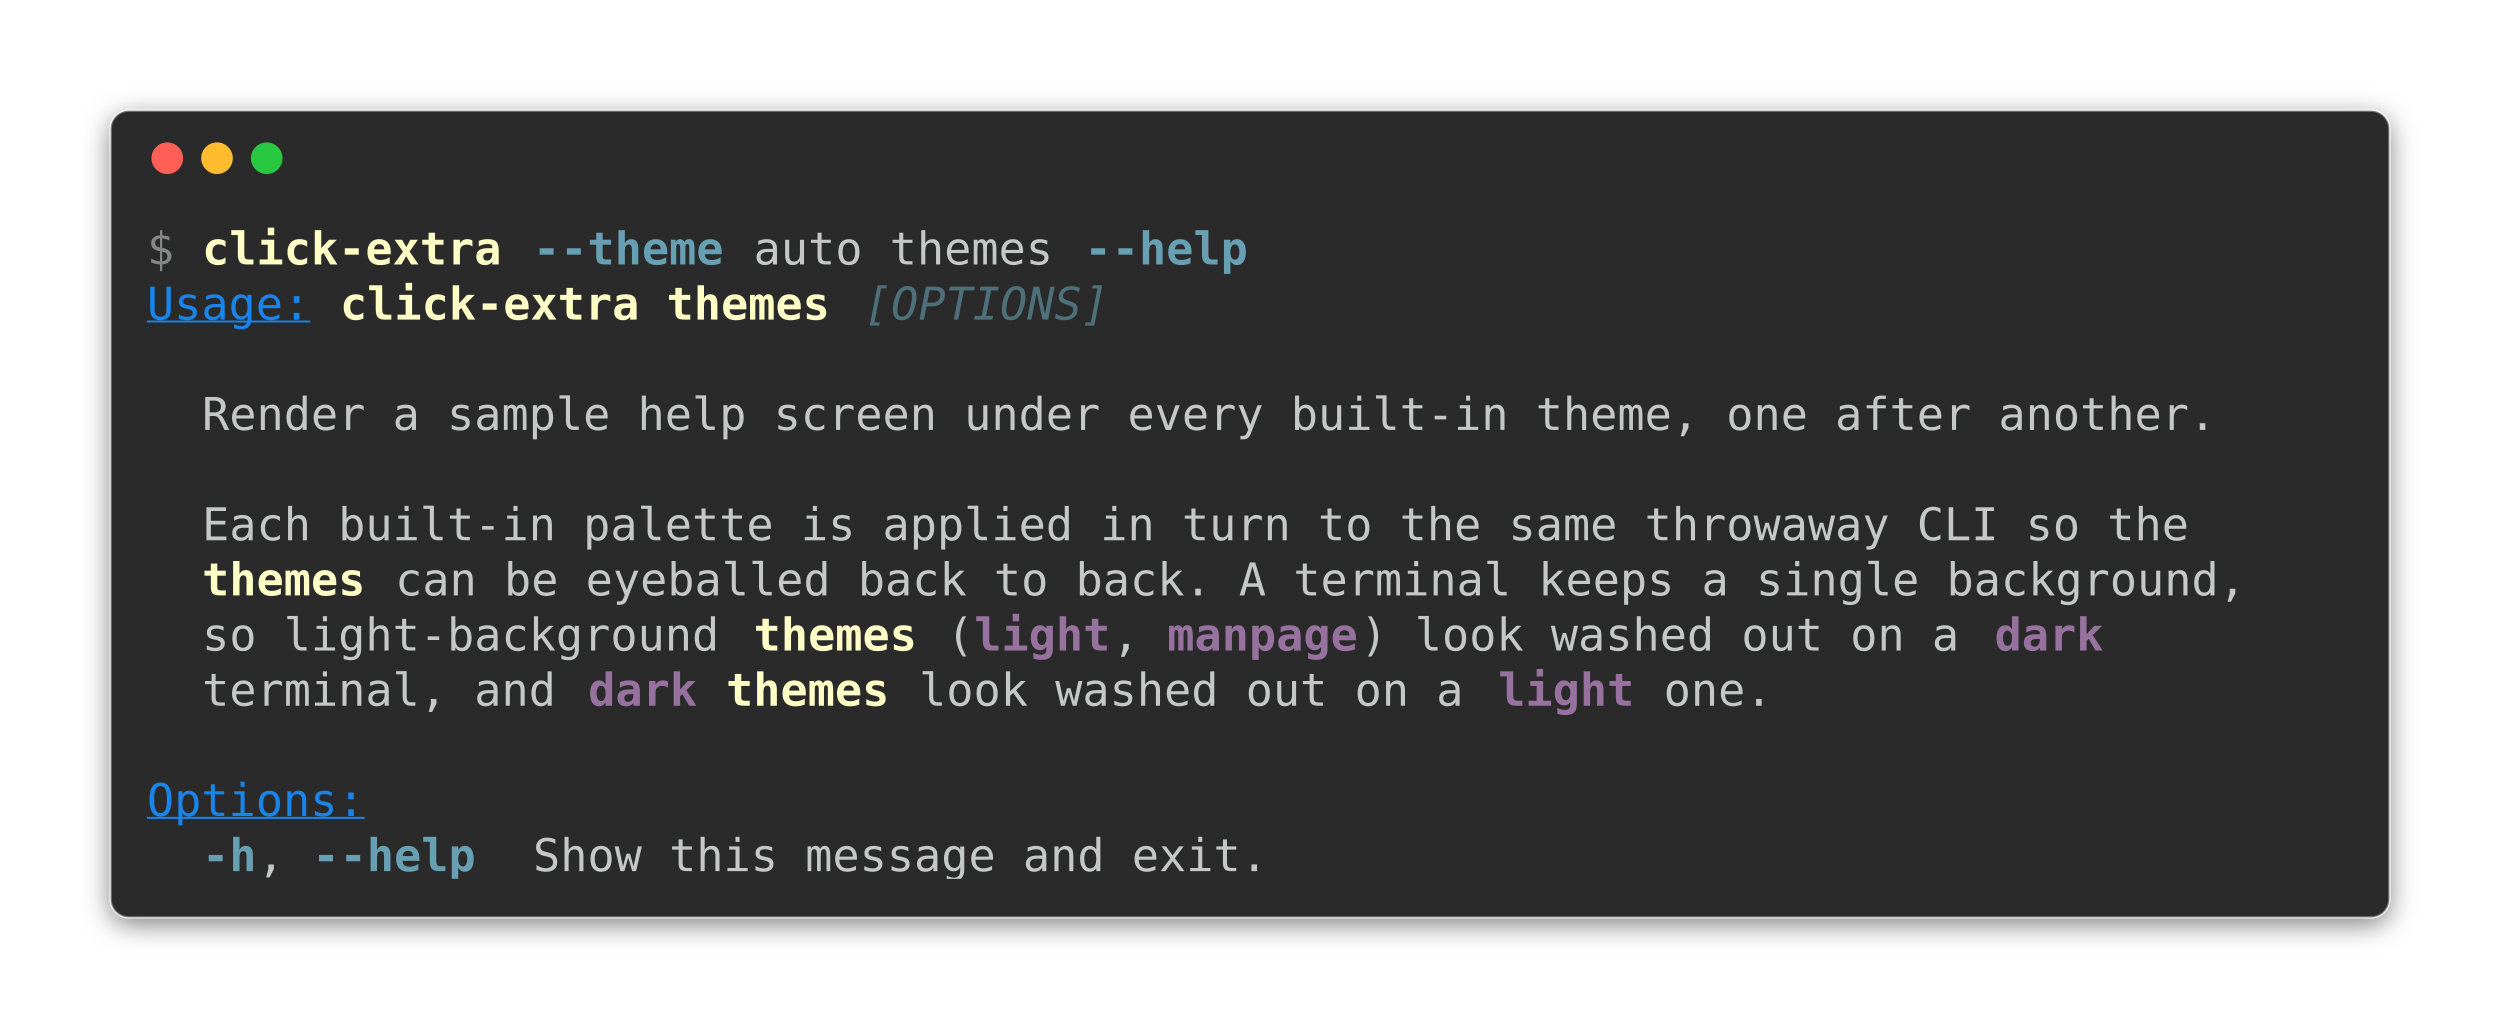
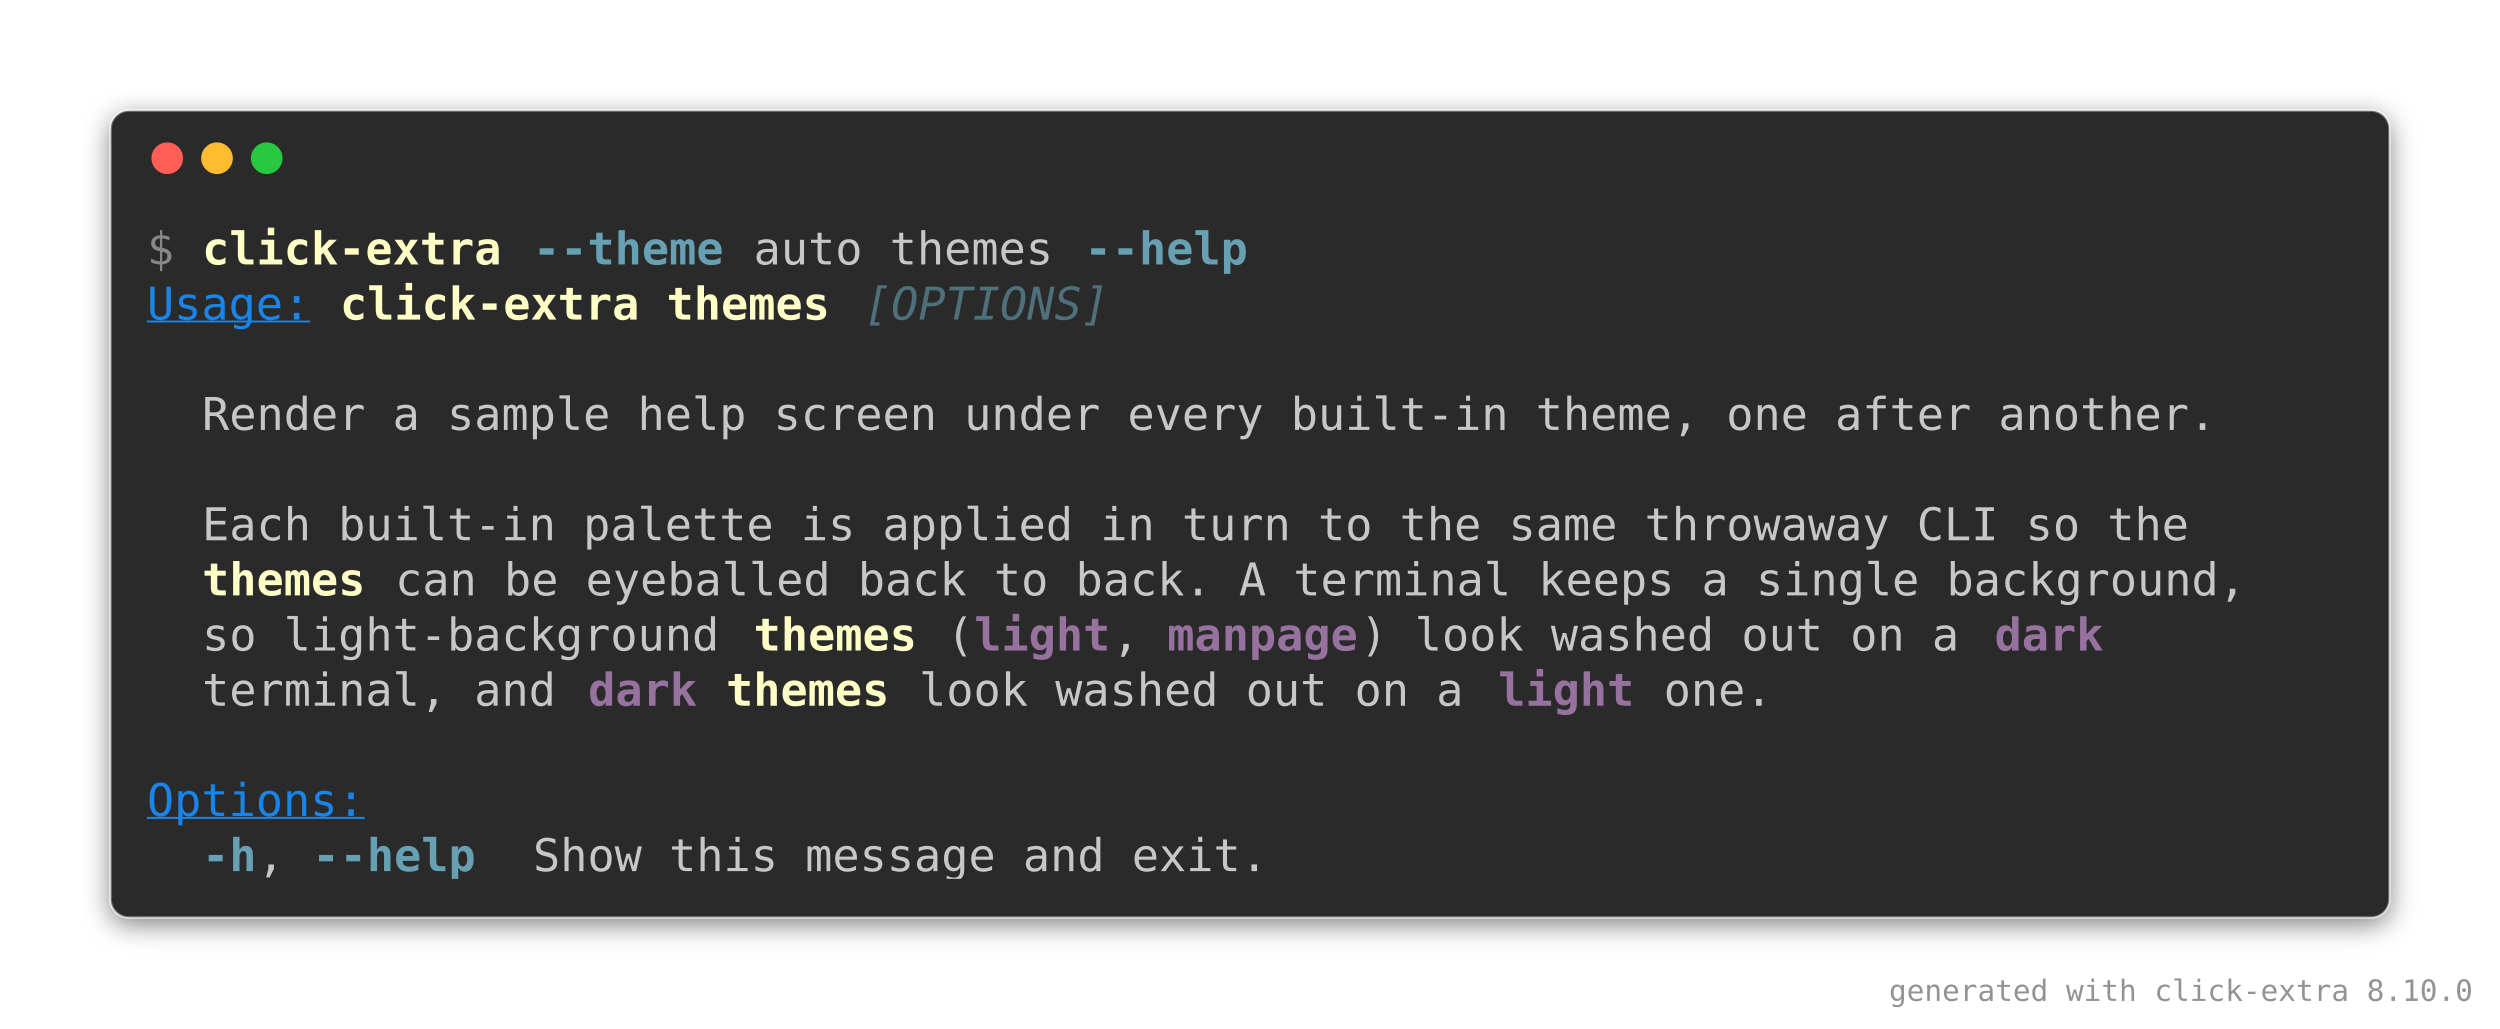
<svg xmlns="http://www.w3.org/2000/svg" class="rich-terminal" viewBox="0 0 1106 454.8">
  <style>

    @font-face {
        font-family: "Fira Code";
        src: local("FiraCode-Regular"),
                url("https://cdnjs.cloudflare.com/ajax/libs/firacode/6.2.0/woff2/FiraCode-Regular.woff2") format("woff2"),
                url("https://cdnjs.cloudflare.com/ajax/libs/firacode/6.2.0/woff/FiraCode-Regular.woff") format("woff");
        font-style: normal;
        font-weight: 400;
    }
    @font-face {
        font-family: "Fira Code";
        src: local("FiraCode-Bold"),
                url("https://cdnjs.cloudflare.com/ajax/libs/firacode/6.2.0/woff2/FiraCode-Bold.woff2") format("woff2"),
                url("https://cdnjs.cloudflare.com/ajax/libs/firacode/6.2.0/woff/FiraCode-Bold.woff") format("woff");
        font-style: bold;
        font-weight: 700;
    }

    .auto-theme-dark-screen-matrix {
        font-family: Fira Code, monospace;
        font-size: 20px;
        line-height: 24.4px;
        font-variant-east-asian: full-width;
    }

    .auto-theme-dark-screen-title {
        font-size: 18px;
        font-weight: bold;
        font-family: arial;
    }

    .auto-theme-dark-screen-r1 { fill: #868887 }
.auto-theme-dark-screen-r2 { fill: #c5c8c6 }
.auto-theme-dark-screen-r3 { fill: #fdfdc5;font-weight: bold }
.auto-theme-dark-screen-r4 { fill: #68a0b3;font-weight: bold }
.auto-theme-dark-screen-r5 { fill: #1984e9;text-decoration: underline; }
.auto-theme-dark-screen-r6 { fill: #4e707b;font-style: italic; }
.auto-theme-dark-screen-r7 { fill: #98729f;font-weight: bold }
    </style>
  <defs>
    <clipPath id="auto-theme-dark-screen-clip-terminal">
      <rect x="0" y="0" width="975.0" height="291.8" />
    </clipPath>
    <clipPath id="auto-theme-dark-screen-line-0">
      <rect x="0" y="1.5" width="976" height="24.65" />
    </clipPath>
    <clipPath id="auto-theme-dark-screen-line-1">
      <rect x="0" y="25.9" width="976" height="24.65" />
    </clipPath>
    <clipPath id="auto-theme-dark-screen-line-2">
      <rect x="0" y="50.3" width="976" height="24.65" />
    </clipPath>
    <clipPath id="auto-theme-dark-screen-line-3">
      <rect x="0" y="74.7" width="976" height="24.65" />
    </clipPath>
    <clipPath id="auto-theme-dark-screen-line-4">
      <rect x="0" y="99.1" width="976" height="24.65" />
    </clipPath>
    <clipPath id="auto-theme-dark-screen-line-5">
      <rect x="0" y="123.5" width="976" height="24.65" />
    </clipPath>
    <clipPath id="auto-theme-dark-screen-line-6">
      <rect x="0" y="147.9" width="976" height="24.65" />
    </clipPath>
    <clipPath id="auto-theme-dark-screen-line-7">
      <rect x="0" y="172.3" width="976" height="24.65" />
    </clipPath>
    <clipPath id="auto-theme-dark-screen-line-8">
      <rect x="0" y="196.7" width="976" height="24.65" />
    </clipPath>
    <clipPath id="auto-theme-dark-screen-line-9">
      <rect x="0" y="221.1" width="976" height="24.65" />
    </clipPath>
    <clipPath id="auto-theme-dark-screen-line-10">
      <rect x="0" y="245.5" width="976" height="24.65" />
    </clipPath>
    <filter id="auto-theme-dark-screen-shadow" x="-50%" y="-50%" width="200%" height="200%">
      <feDropShadow dx="0" dy="3" stdDeviation="6" flood-color="rgba(0,0,0,0.5)" />
    </filter>
  </defs>
  <g transform="translate(48, 48)">
    <rect fill="#292929" stroke="rgba(255,255,255,0.35)" stroke-width="1" x="1" y="1" width="1008" height="356.8" rx="8" filter="url(#auto-theme-dark-screen-shadow)" />
    <g transform="translate(26,22)">
      <circle cx="0" cy="0" r="7" fill="#ff5f57" />
      <circle cx="22" cy="0" r="7" fill="#febc2e" />
      <circle cx="44" cy="0" r="7" fill="#28c840" />
    </g>
    <g transform="translate(17, 49)" clip-path="url(#auto-theme-dark-screen-clip-terminal)">
      <g class="auto-theme-dark-screen-matrix">
        <text class="auto-theme-dark-screen-r1" x="0" y="20" textLength="12.2" clip-path="url(#auto-theme-dark-screen-line-0)">$</text>
        <text class="auto-theme-dark-screen-r3" x="24.4" y="20" textLength="134.2" clip-path="url(#auto-theme-dark-screen-line-0)">click-extra</text>
        <text class="auto-theme-dark-screen-r4" x="170.8" y="20" textLength="85.4" clip-path="url(#auto-theme-dark-screen-line-0)">--theme</text>
        <text class="auto-theme-dark-screen-r2" x="268.4" y="20" textLength="134.2" clip-path="url(#auto-theme-dark-screen-line-0)">auto themes</text>
        <text class="auto-theme-dark-screen-r4" x="414.8" y="20" textLength="73.2" clip-path="url(#auto-theme-dark-screen-line-0)">--help</text>
        <text class="auto-theme-dark-screen-r2" x="976" y="20" textLength="12.2" clip-path="url(#auto-theme-dark-screen-line-0)">
</text>
        <text class="auto-theme-dark-screen-r5" x="0" y="44.4" textLength="73.2" clip-path="url(#auto-theme-dark-screen-line-1)">Usage:</text>
        <text class="auto-theme-dark-screen-r3" x="85.4" y="44.4" textLength="219.6" clip-path="url(#auto-theme-dark-screen-line-1)">click-extra themes</text>
        <text class="auto-theme-dark-screen-r6" x="317.2" y="44.4" textLength="109.8" clip-path="url(#auto-theme-dark-screen-line-1)">[OPTIONS]</text>
        <text class="auto-theme-dark-screen-r2" x="976" y="44.4" textLength="12.2" clip-path="url(#auto-theme-dark-screen-line-1)">
</text>
        <text class="auto-theme-dark-screen-r2" x="976" y="68.8" textLength="12.2" clip-path="url(#auto-theme-dark-screen-line-2)">
</text>
        <text class="auto-theme-dark-screen-r2" x="24.4" y="93.2" textLength="902.8" clip-path="url(#auto-theme-dark-screen-line-3)">Render a sample help screen under every built-in theme, one after another.</text>
        <text class="auto-theme-dark-screen-r2" x="976" y="93.2" textLength="12.2" clip-path="url(#auto-theme-dark-screen-line-3)">
</text>
        <text class="auto-theme-dark-screen-r2" x="976" y="117.6" textLength="12.2" clip-path="url(#auto-theme-dark-screen-line-4)">
</text>
        <text class="auto-theme-dark-screen-r2" x="24.4" y="142" textLength="890.6" clip-path="url(#auto-theme-dark-screen-line-5)">Each built-in palette is applied in turn to the same throwaway CLI so the</text>
        <text class="auto-theme-dark-screen-r2" x="976" y="142" textLength="12.2" clip-path="url(#auto-theme-dark-screen-line-5)">
</text>
        <text class="auto-theme-dark-screen-r3" x="24.4" y="166.4" textLength="73.2" clip-path="url(#auto-theme-dark-screen-line-6)">themes</text>
        <text class="auto-theme-dark-screen-r2" x="109.8" y="166.4" textLength="829.6" clip-path="url(#auto-theme-dark-screen-line-6)">can be eyeballed back to back. A terminal keeps a single background,</text>
        <text class="auto-theme-dark-screen-r2" x="976" y="166.4" textLength="12.2" clip-path="url(#auto-theme-dark-screen-line-6)">
</text>
        <text class="auto-theme-dark-screen-r2" x="24.4" y="190.8" textLength="231.8" clip-path="url(#auto-theme-dark-screen-line-7)">so light-background</text>
        <text class="auto-theme-dark-screen-r3" x="268.4" y="190.8" textLength="73.2" clip-path="url(#auto-theme-dark-screen-line-7)">themes</text>
        <text class="auto-theme-dark-screen-r2" x="353.8" y="190.8" textLength="12.2" clip-path="url(#auto-theme-dark-screen-line-7)">(</text>
        <text class="auto-theme-dark-screen-r7" x="366" y="190.8" textLength="61" clip-path="url(#auto-theme-dark-screen-line-7)">light</text>
        <text class="auto-theme-dark-screen-r2" x="427" y="190.8" textLength="12.2" clip-path="url(#auto-theme-dark-screen-line-7)">,</text>
        <text class="auto-theme-dark-screen-r7" x="451.4" y="190.8" textLength="85.4" clip-path="url(#auto-theme-dark-screen-line-7)">manpage</text>
        <text class="auto-theme-dark-screen-r2" x="536.8" y="190.8" textLength="268.4" clip-path="url(#auto-theme-dark-screen-line-7)">) look washed out on a</text>
        <text class="auto-theme-dark-screen-r7" x="817.4" y="190.8" textLength="48.8" clip-path="url(#auto-theme-dark-screen-line-7)">dark</text>
        <text class="auto-theme-dark-screen-r2" x="976" y="190.8" textLength="12.2" clip-path="url(#auto-theme-dark-screen-line-7)">
</text>
        <text class="auto-theme-dark-screen-r2" x="24.4" y="215.2" textLength="158.6" clip-path="url(#auto-theme-dark-screen-line-8)">terminal, and</text>
        <text class="auto-theme-dark-screen-r7" x="195.2" y="215.2" textLength="48.8" clip-path="url(#auto-theme-dark-screen-line-8)">dark</text>
        <text class="auto-theme-dark-screen-r3" x="256.2" y="215.2" textLength="73.2" clip-path="url(#auto-theme-dark-screen-line-8)">themes</text>
        <text class="auto-theme-dark-screen-r2" x="341.6" y="215.2" textLength="244" clip-path="url(#auto-theme-dark-screen-line-8)">look washed out on a</text>
        <text class="auto-theme-dark-screen-r7" x="597.8" y="215.2" textLength="61" clip-path="url(#auto-theme-dark-screen-line-8)">light</text>
        <text class="auto-theme-dark-screen-r2" x="671" y="215.2" textLength="48.8" clip-path="url(#auto-theme-dark-screen-line-8)">one.</text>
        <text class="auto-theme-dark-screen-r2" x="976" y="215.2" textLength="12.2" clip-path="url(#auto-theme-dark-screen-line-8)">
</text>
        <text class="auto-theme-dark-screen-r2" x="976" y="239.6" textLength="12.2" clip-path="url(#auto-theme-dark-screen-line-9)">
</text>
        <text class="auto-theme-dark-screen-r5" x="0" y="264" textLength="97.6" clip-path="url(#auto-theme-dark-screen-line-10)">Options:</text>
        <text class="auto-theme-dark-screen-r2" x="976" y="264" textLength="12.2" clip-path="url(#auto-theme-dark-screen-line-10)">
</text>
        <text class="auto-theme-dark-screen-r4" x="24.4" y="288.4" textLength="24.4" clip-path="url(#auto-theme-dark-screen-line-11)">-h</text>
        <text class="auto-theme-dark-screen-r2" x="48.8" y="288.4" textLength="12.2" clip-path="url(#auto-theme-dark-screen-line-11)">,</text>
        <text class="auto-theme-dark-screen-r4" x="73.2" y="288.4" textLength="73.2" clip-path="url(#auto-theme-dark-screen-line-11)">--help</text>
        <text class="auto-theme-dark-screen-r2" x="170.8" y="288.4" textLength="329.4" clip-path="url(#auto-theme-dark-screen-line-11)">Show this message and exit.</text>
        <text class="auto-theme-dark-screen-r2" x="976" y="288.4" textLength="12.2" clip-path="url(#auto-theme-dark-screen-line-11)">
</text>
      </g>
    </g>
  </g>
+   <text class="watermark" x="1094" y="442.8" text-anchor="end" fill="rgba(128,128,128,0.85)" font-family="'Fira Code', 'Cascadia Code', Menlo, Consolas, monospace" font-size="13">generated with click-extra 8.10.0</text>
</svg>
